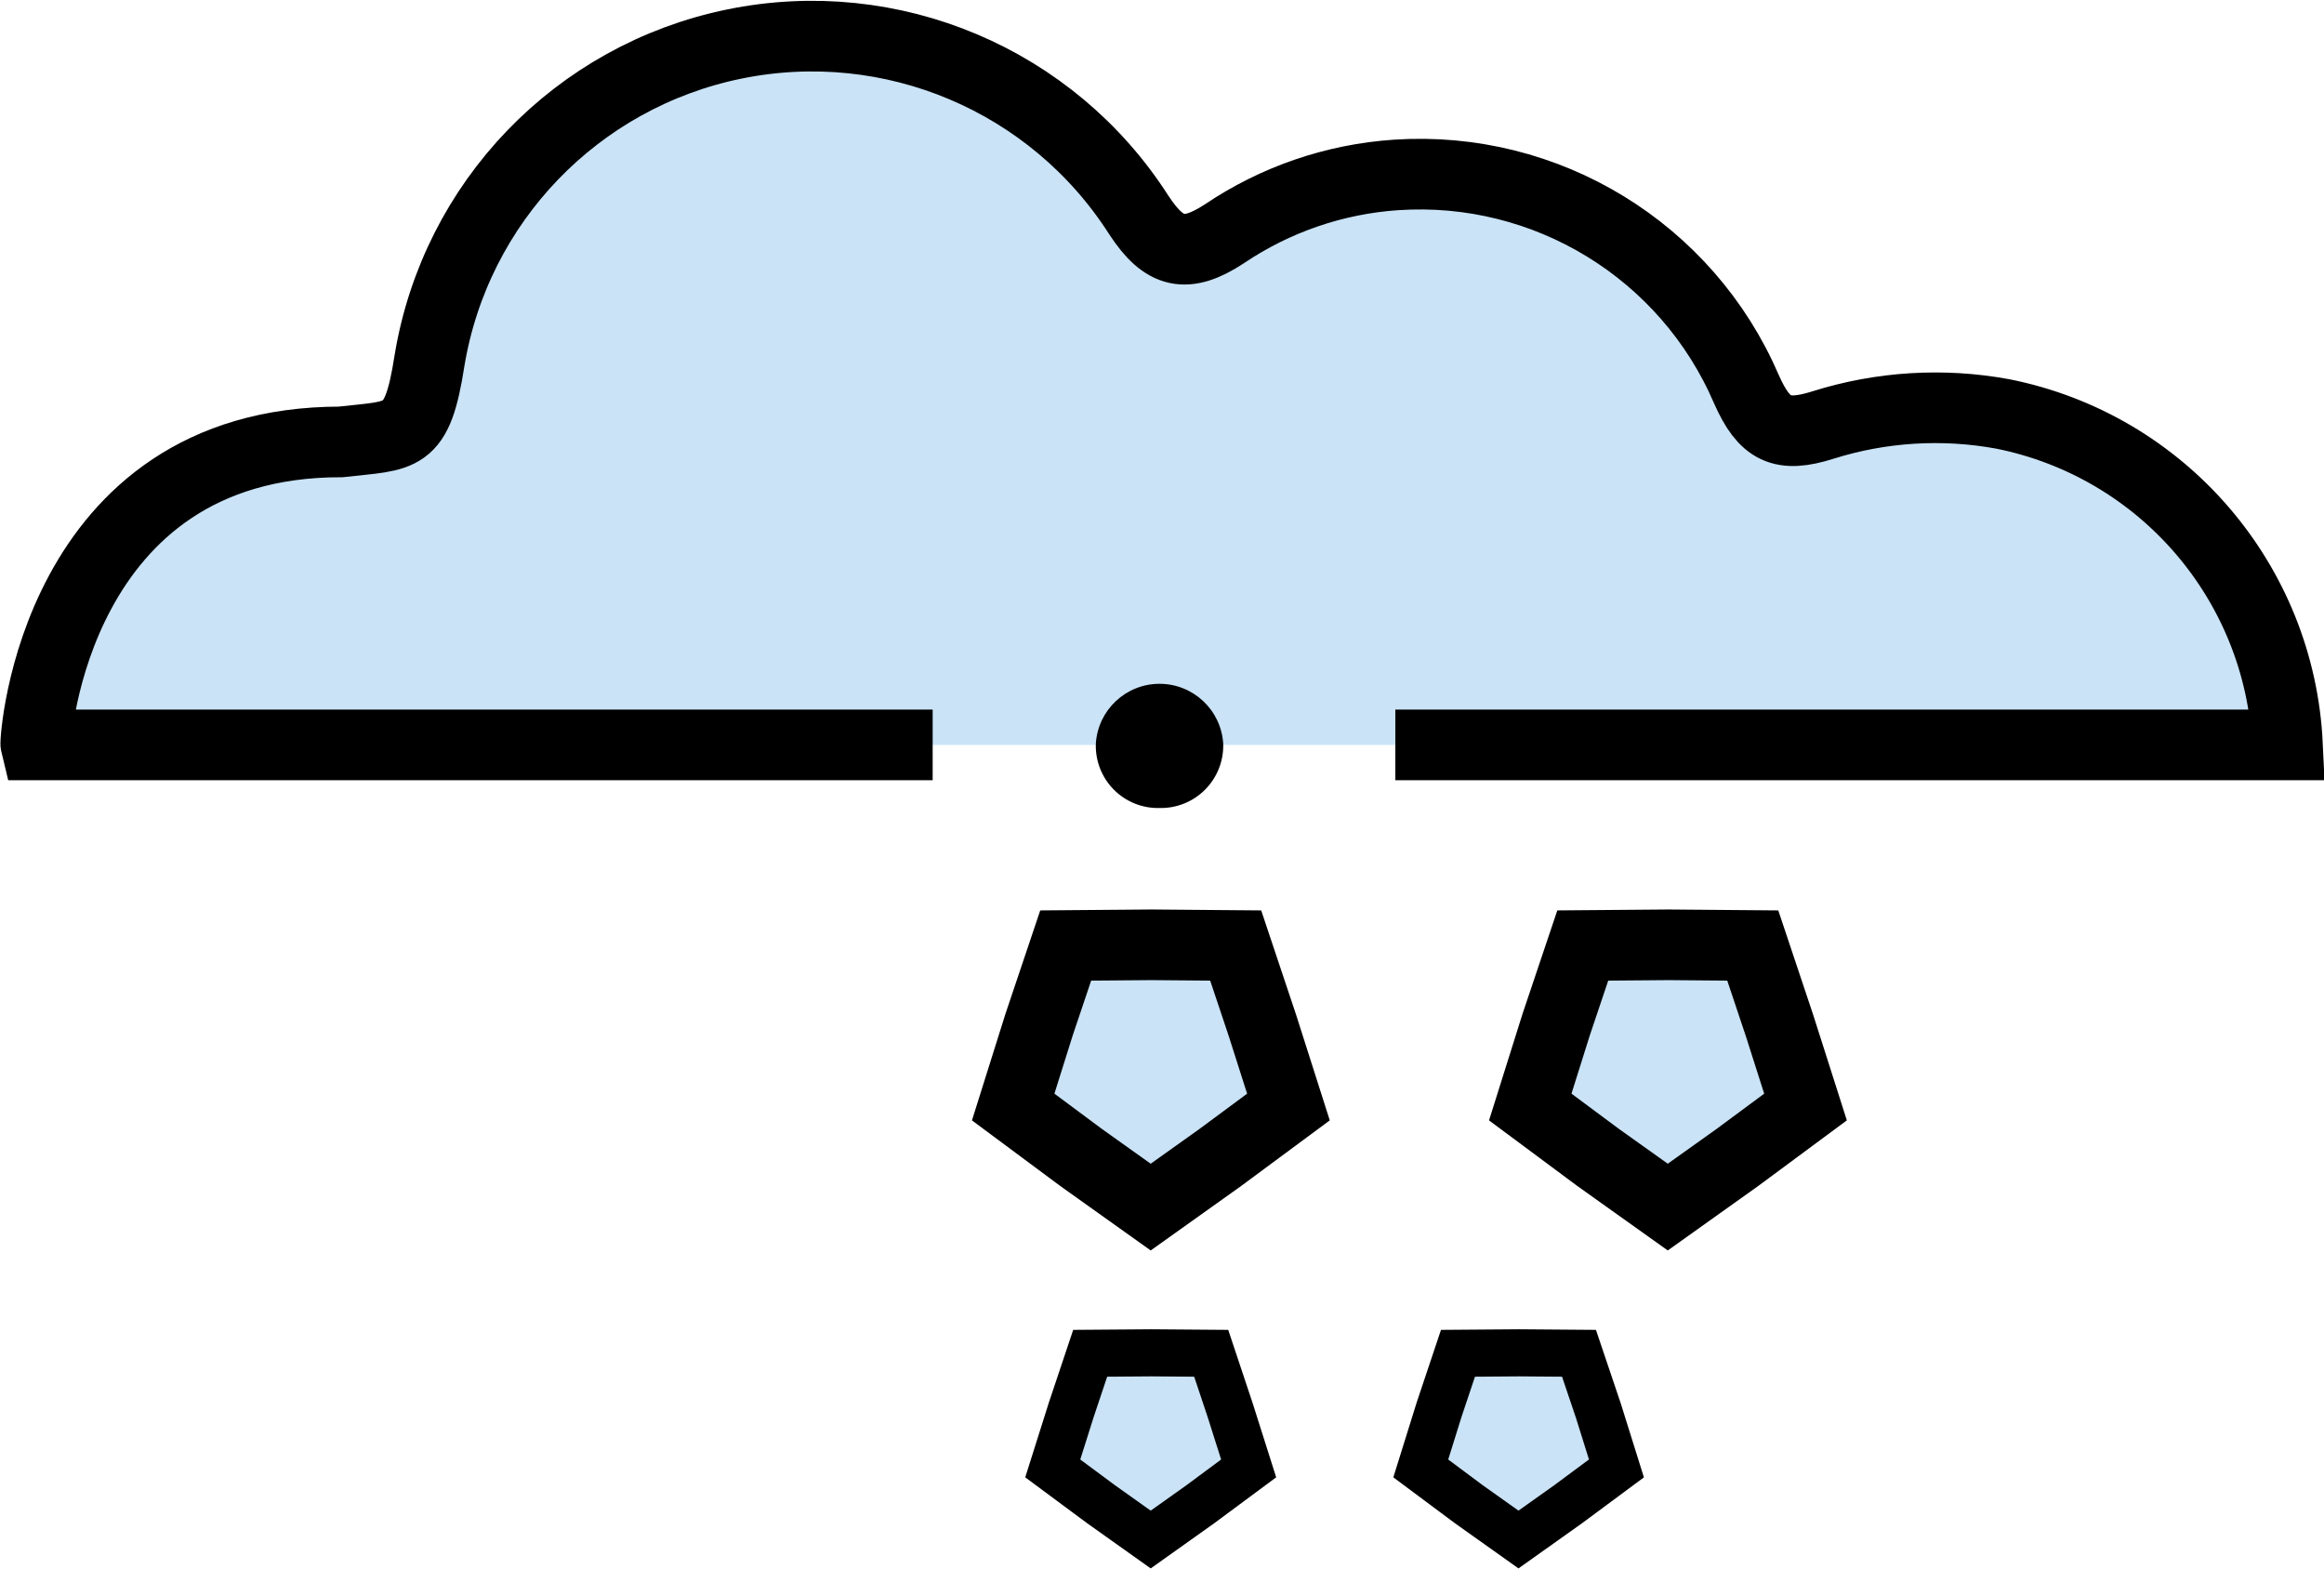
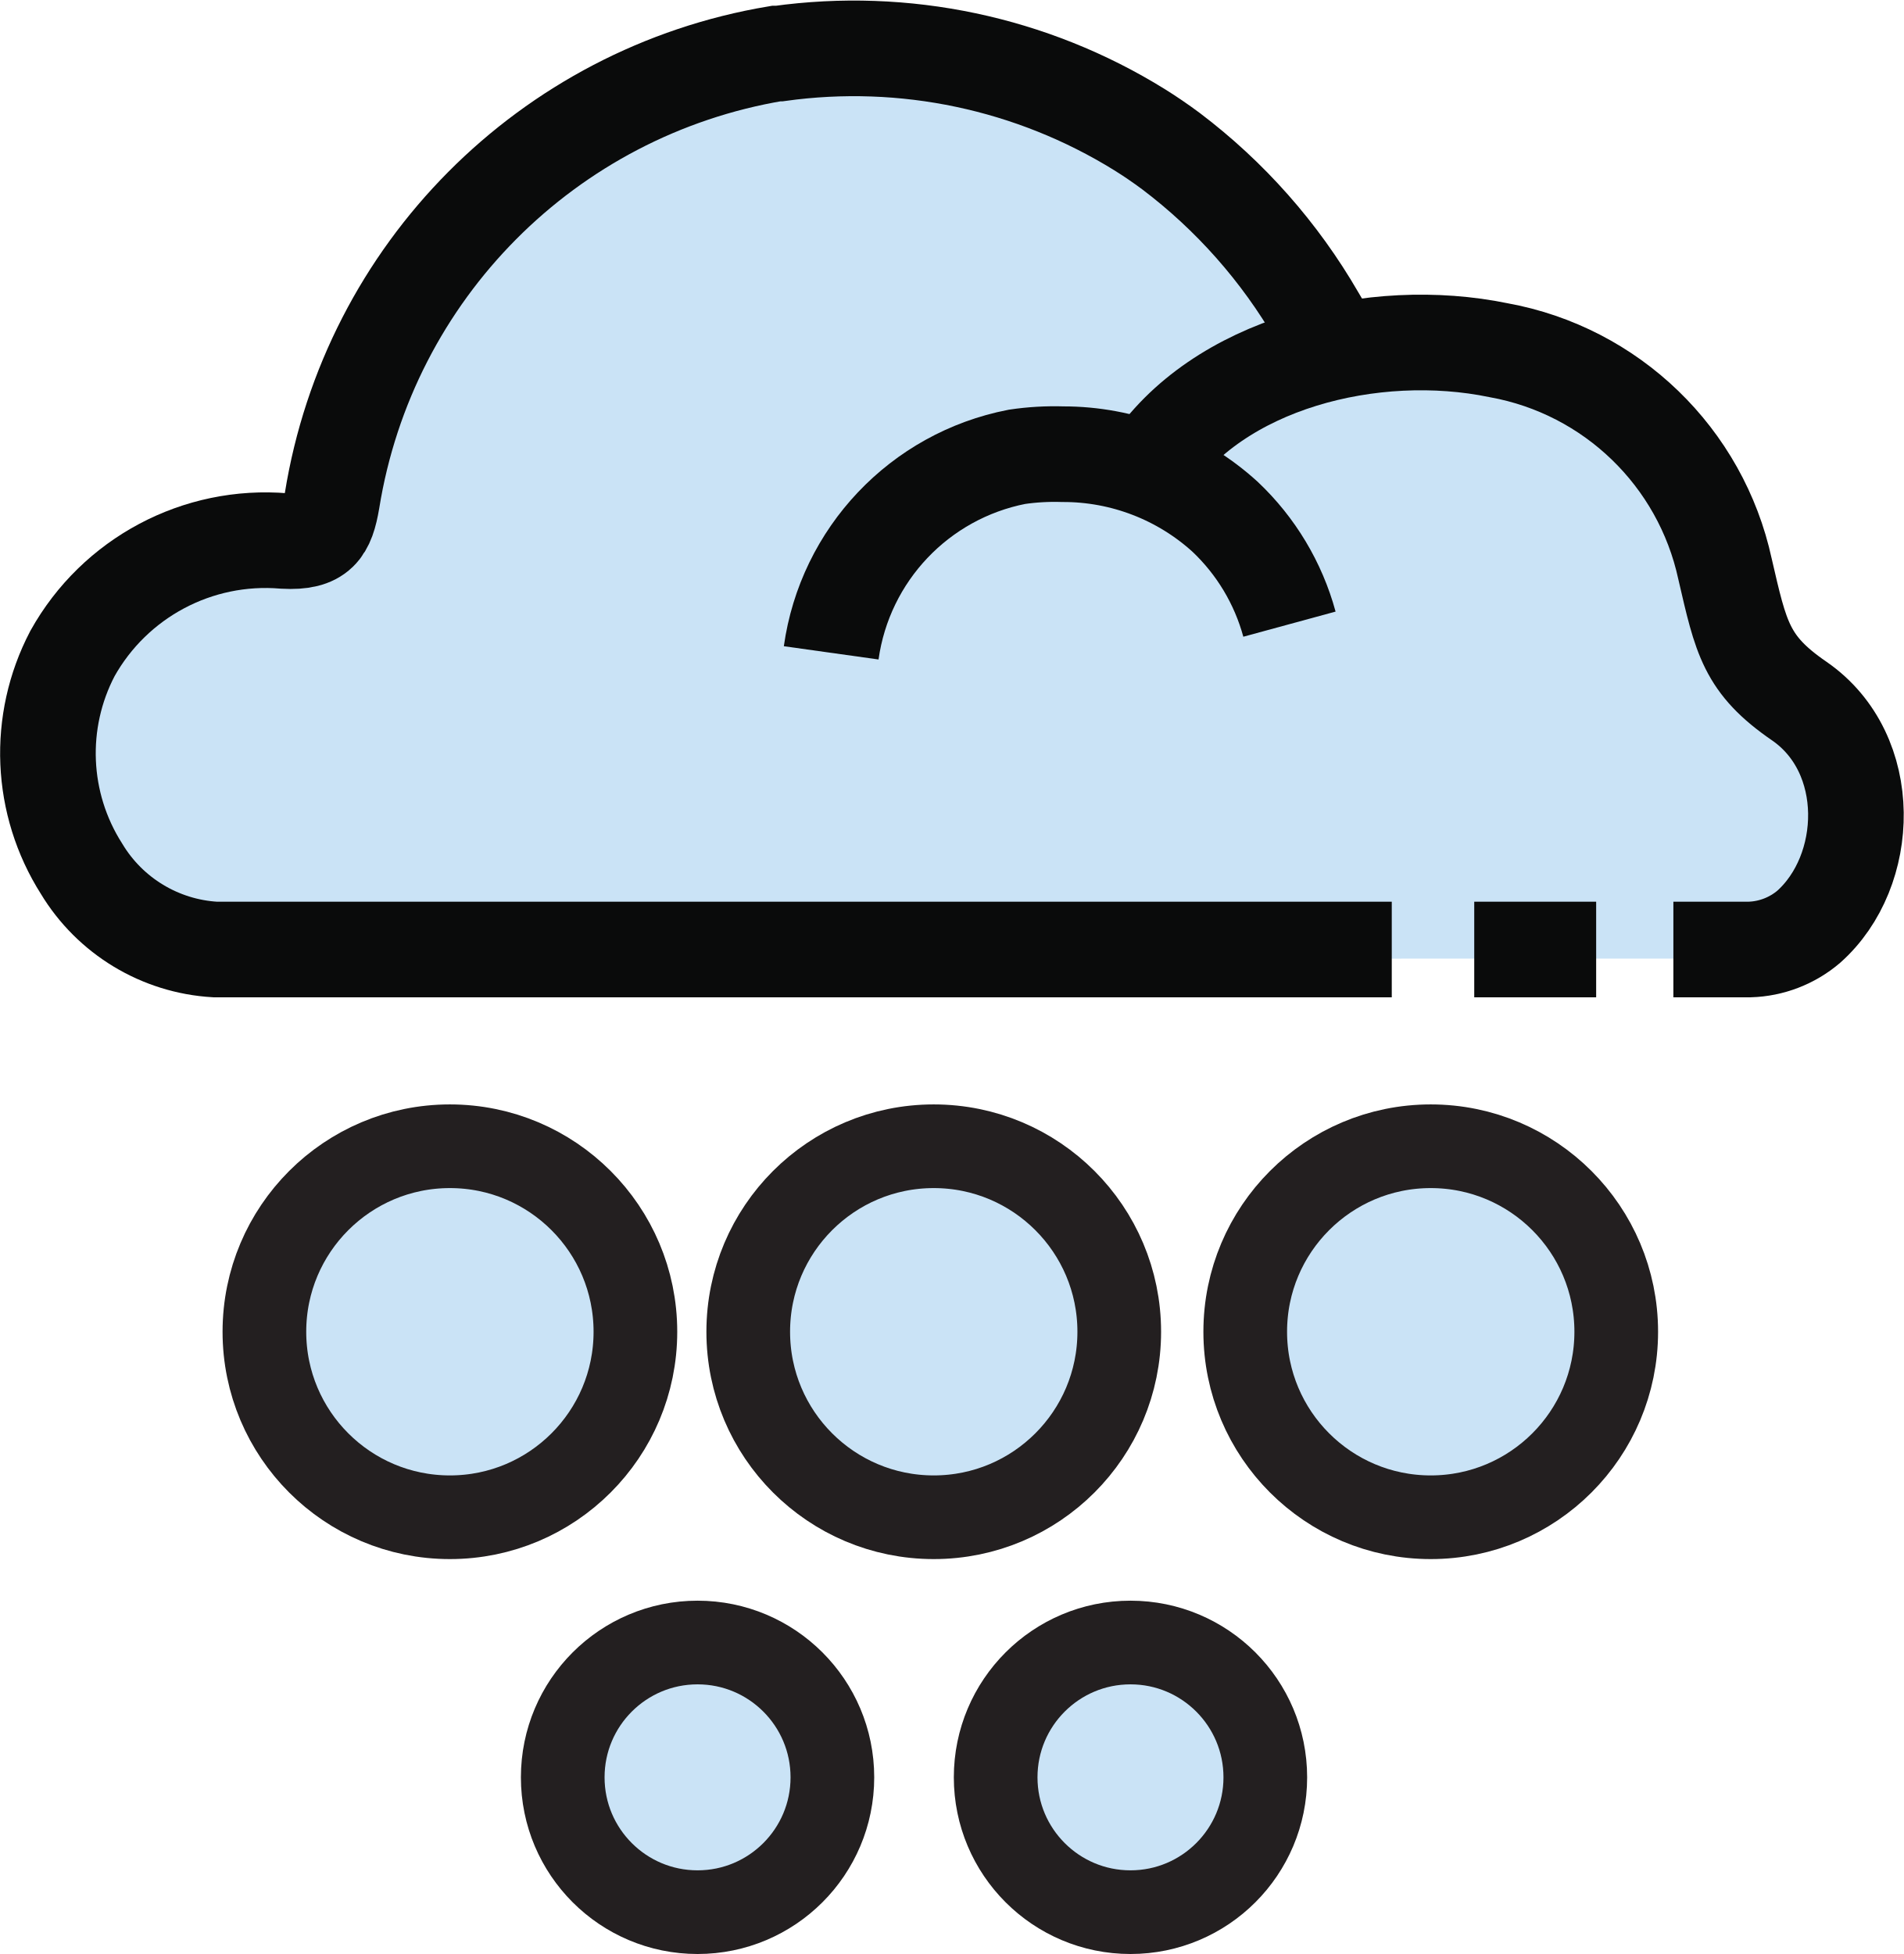
- <svg xmlns="http://www.w3.org/2000/svg" viewBox="0 0 98.7 66.61">
+ <svg xmlns="http://www.w3.org/2000/svg" viewBox="0 0 79.62 81.74">
  <defs>
-     <style>.cls-1{fill:#cae3f6;}.cls-2,.cls-3{fill:none;stroke:#000;stroke-miterlimit:10;}.cls-2{stroke-width:3px;}.cls-3{stroke-width:2px;}</style>
+     <style>.cls-1{fill:#cae3f6;}.cls-2,.cls-3{fill:none;stroke-miterlimit:10;}.cls-2{stroke:#231f20;stroke-width:3.5px;}.cls-3{stroke:#0a0b0b;stroke-width:4px;}</style>
  </defs>
  <g id="Layer_2" data-name="Layer 2">
    <g id="Layer_1-2" data-name="Layer 1">
-       <polygon class="cls-1" points="48.91 40.13 52.48 40.16 53.62 43.57 54.72 47.02 51.83 49.16 48.87 51.27 45.91 49.16 43.03 47.02 44.13 43.52 45.26 40.16 48.91 40.13" />
-       <polygon class="cls-1" points="70.87 40.13 74.44 40.16 75.58 43.57 76.68 47.02 73.79 49.16 70.83 51.27 67.87 49.16 64.99 47.02 66.09 43.52 67.22 40.16 70.87 40.13" />
-       <polygon class="cls-1" points="48.9 57.46 51.44 57.48 52.25 59.91 53.03 62.37 50.98 63.89 48.87 65.39 46.76 63.89 44.71 62.37 45.5 59.87 46.3 57.48 48.9 57.46" />
-       <polygon class="cls-1" points="64.52 57.46 67.06 57.48 67.88 59.91 68.65 62.37 66.6 63.89 64.49 65.39 62.38 63.89 60.34 62.37 61.12 59.87 61.92 57.48 64.52 57.46" />
-       <path class="cls-1" d="M59.26,31.64H97.15a15.06,15.06,0,0,0-12.1-14.06,15.87,15.87,0,0,0-7.62.47c-1.76.56-2.5.2-3.26-1.52a15.1,15.1,0,0,0-14.88-9.1A14.82,14.82,0,0,0,52,9.93c-1.62,1.06-2.55.86-3.63-.79a16.47,16.47,0,0,0-30.13,6.18c-.53,3.41-1.13,3.15-3.77,3.45-12.16,0-13,12.67-12.95,12.87H39.61" />
-       <polygon class="cls-2" points="48.91 40.13 52.48 40.16 53.62 43.57 54.72 47.02 51.83 49.16 48.87 51.27 45.91 49.16 43.03 47.02 44.13 43.52 45.26 40.16 48.91 40.13" />
-       <polygon class="cls-2" points="70.87 40.13 74.44 40.16 75.58 43.57 76.68 47.02 73.79 49.16 70.83 51.27 67.87 49.16 64.99 47.02 66.09 43.52 67.22 40.16 70.87 40.13" />
-       <polygon class="cls-3" points="48.9 57.46 51.44 57.48 52.25 59.91 53.03 62.37 50.98 63.89 48.87 65.39 46.76 63.89 44.71 62.37 45.5 59.87 46.3 57.48 48.9 57.46" />
-       <polygon class="cls-3" points="64.52 57.46 67.06 57.48 67.88 59.91 68.65 62.37 66.6 63.89 64.49 65.39 62.38 63.89 60.34 62.37 61.12 59.87 61.92 57.48 64.52 57.46" />
-       <path class="cls-2" d="M59.26,31.64H97.15a15.06,15.06,0,0,0-12.1-14.06,15.87,15.87,0,0,0-7.62.47c-1.76.56-2.5.2-3.26-1.52a15.1,15.1,0,0,0-14.88-9.1A14.82,14.82,0,0,0,52,9.93c-1.62,1.06-2.55.86-3.63-.79a16.47,16.47,0,0,0-30.13,6.18c-.53,3.41-1.13,3.15-3.77,3.45-12.16,0-13,12.67-12.95,12.87H39.61" />
-       <path d="M49.24,34.32a2.64,2.64,0,0,1-2.7-2.73,2.71,2.71,0,0,1,5.41,0A2.65,2.65,0,0,1,49.24,34.32Z" />
+       <circle class="cls-1" cx="18.82" cy="55.71" r="7.76" />
+       <circle class="cls-1" cx="39.06" cy="55.71" r="7.76" />
+       <circle class="cls-1" cx="59.85" cy="55.71" r="7.76" />
+       <circle class="cls-1" cx="29.18" cy="74.35" r="5.64" />
+       <circle class="cls-1" cx="47.29" cy="74.35" r="5.64" />
+       <path class="cls-1" d="M58.62,40.09H9.71a6.89,6.89,0,0,1-5.55-3.41,9,9,0,0,1,8.42-13.85c1.47.08,1.78-.47,2-1.71A22.63,22.63,0,0,1,33,2.29l.11,0a22.34,22.34,0,0,1,15,3.22c.44.28.88.58,1.31.91a23.1,23.1,0,0,1,6.07,7l.71,1.21" />
+       <path class="cls-1" d="M35.31,27.57A9.77,9.77,0,0,1,43,19.3a10.75,10.75,0,0,1,1.91-.14,9.91,9.91,0,0,1,6.75,2.65,9.55,9.55,0,0,1,2.67,4.53" />
+       <path class="cls-1" d="M48.52,19.77c2.83-4.43,9.34-6.06,14.54-5A11.88,11.88,0,0,1,72.47,24c.67,2.91.88,4,3.09,5.58,3.16,2.22,2.94,7.18.38,9.52a3.92,3.92,0,0,1-2.44,1H56.58" />
+       <line class="cls-1" x1="62.05" y1="40.09" x2="67.11" y2="40.09" />
+       <circle class="cls-2" cx="18.82" cy="55.71" r="7.76" />
+       <circle class="cls-2" cx="39.06" cy="55.71" r="7.76" />
+       <circle class="cls-2" cx="59.85" cy="55.71" r="7.76" />
+       <circle class="cls-2" cx="29.18" cy="74.35" r="5.64" />
+       <circle class="cls-2" cx="47.29" cy="74.35" r="5.64" />
+       <path class="cls-3" d="M58.22,39.72H9a7,7,0,0,1-5.59-3.38,9,9,0,0,1-.38-9,9.25,9.25,0,0,1,8.86-4.71c1.48.08,1.79-.46,2-1.69A22.6,22.6,0,0,1,32.47,2.24h.12A22.69,22.69,0,0,1,47.66,5.42q.66.41,1.32.9a23.26,23.26,0,0,1,6.11,6.91l.71,1.2" />
+       <path class="cls-3" d="M34.77,27.31a9.73,9.73,0,0,1,7.77-8.2A10.79,10.79,0,0,1,44.46,19a10.05,10.05,0,0,1,6.79,2.62,9.68,9.68,0,0,1,2.69,4.49" />
+       <path class="cls-3" d="M48.06,19.57c2.85-4.38,9.4-6,14.63-4.92a11.85,11.85,0,0,1,9.47,9.15c.67,2.89.88,4,3.11,5.53,3.18,2.2,3,7.12.39,9.44a4,4,0,0,1-2.47.95H70" />
+       <line class="cls-3" x1="61.67" y1="39.72" x2="66.77" y2="39.72" />
    </g>
  </g>
</svg>
